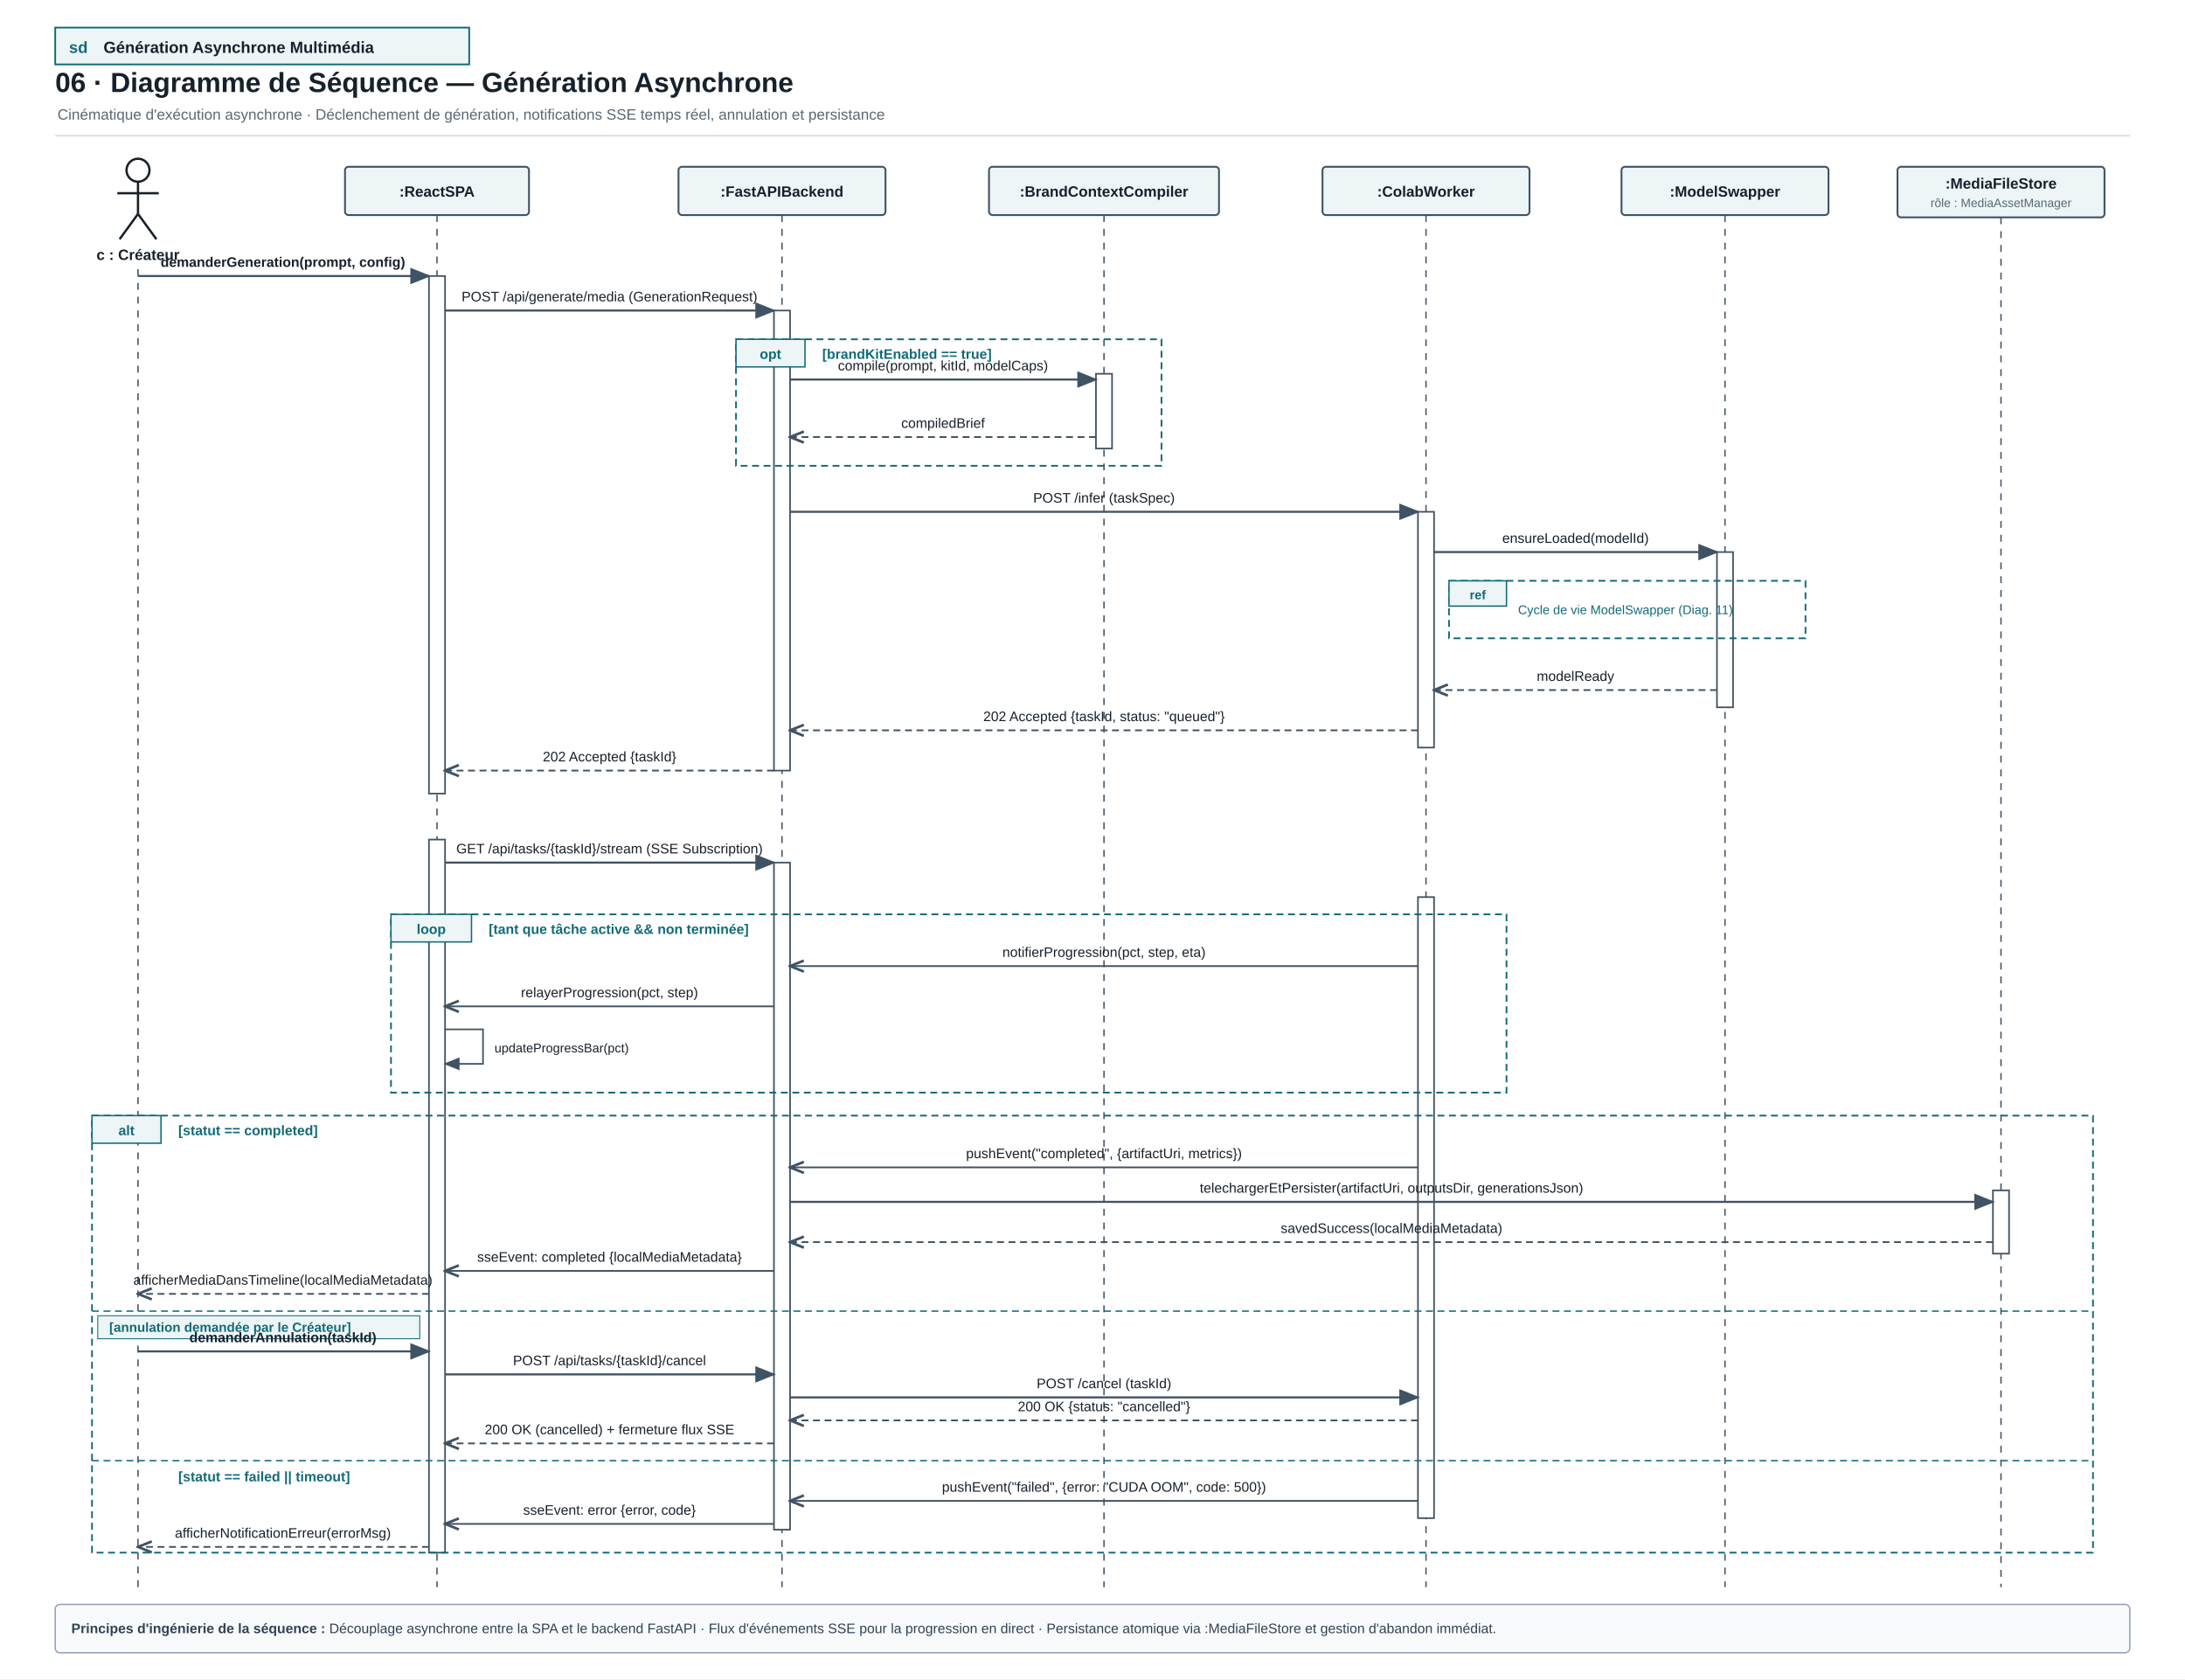
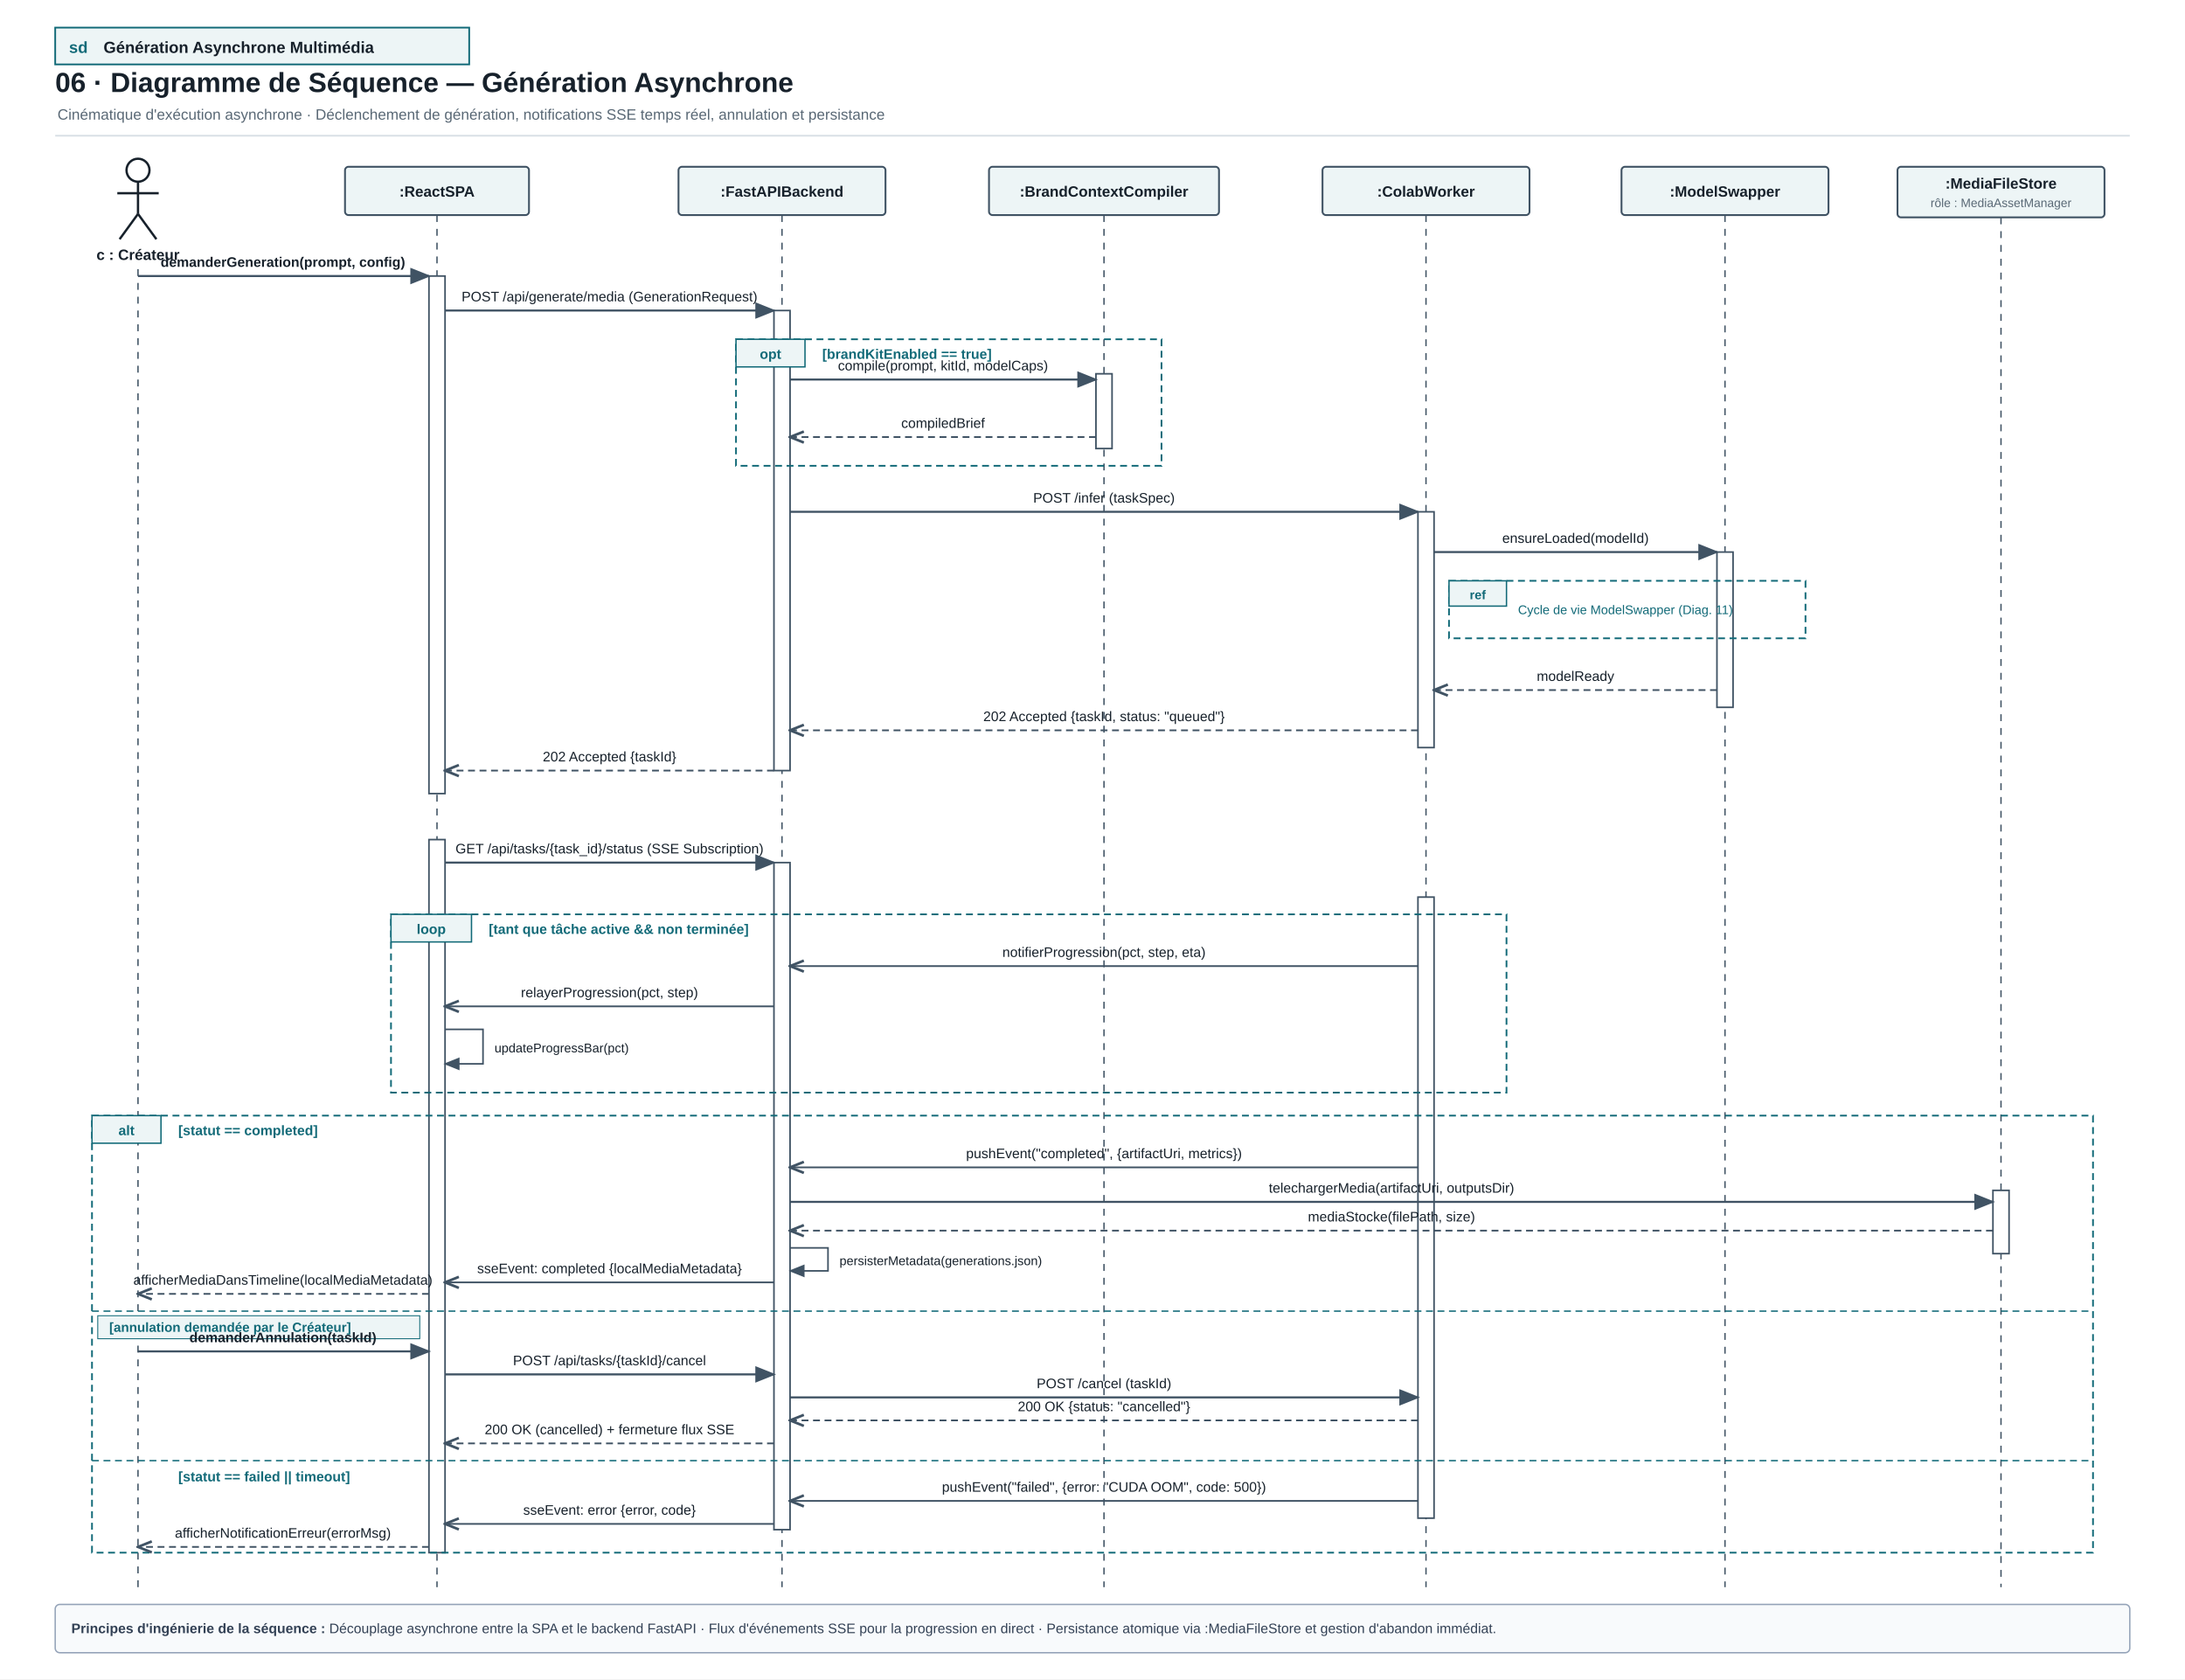
<svg xmlns="http://www.w3.org/2000/svg" width="1900" height="1460" viewBox="0 0 1900 1460">
  <defs>
    <marker id="arrow" markerWidth="10" markerHeight="8" refX="9" refY="4" orient="auto">
      <path d="M0 0 L10 4 L0 8 Z" fill="#405364" />
    </marker>
    <marker id="openArrow" markerWidth="10" markerHeight="8" refX="9" refY="4" orient="auto">
      <path d="M1 0.8 L9 4 L1 7.2" fill="none" stroke="#405364" stroke-width="1.5" />
    </marker>
  </defs>
  <rect x="0" y="0" width="100%" height="100%" fill="#FFFFFF" />
  <rect x="48" y="24" width="360" height="32" rx="0" fill="#EDF5F6" stroke="#126A78" stroke-width="1.5" />
  <text x="60" y="46" font-family="Arial, sans-serif" font-size="14" font-weight="700" fill="#126A78">sd</text>
  <text x="90" y="46" font-family="Arial, sans-serif" font-size="14" font-weight="600" fill="#17212B">Génération Asynchrone Multimédia</text>
  <text x="48" y="80" font-family="Arial, sans-serif" font-size="24" font-weight="700" fill="#17212B">06 · Diagramme de Séquence — Génération Asynchrone</text>
  <text x="50" y="104" font-family="Arial, sans-serif" font-size="13" fill="#596875">Cinématique d'exécution asynchrone · Déclenchement de génération, notifications SSE temps réel, annulation et persistance</text>
  <line x1="48" y1="118" x2="1852" y2="118" stroke="#D8E0E5" stroke-width="1.5" />
  <circle cx="120" cy="148" r="10" fill="#FFFFFF" stroke="#17212B" stroke-width="2" />
  <line x1="120" y1="158" x2="120" y2="186" stroke="#17212B" stroke-width="2" />
  <line x1="102" y1="168" x2="138" y2="168" stroke="#17212B" stroke-width="2" />
  <line x1="120" y1="186" x2="104" y2="208" stroke="#17212B" stroke-width="2" />
  <line x1="120" y1="186" x2="136" y2="208" stroke="#17212B" stroke-width="2" />
  <text x="120" y="226" text-anchor="middle" font-family="Arial, sans-serif" font-size="13" font-weight="600" fill="#17212B">c : Créateur</text>
  <line x1="120" y1="234" x2="120" y2="1380" stroke="#405364" stroke-width="1.2" stroke-dasharray="6 6" />
  <rect x="300" y="145" width="160" height="42" rx="3" fill="#EDF5F6" stroke="#405364" stroke-width="1.6" />
  <text x="380" y="171" text-anchor="middle" font-family="Arial, sans-serif" font-size="13" font-weight="600" fill="#17212B">:ReactSPA</text>
  <line x1="380" y1="187" x2="380" y2="1380" stroke="#405364" stroke-width="1.2" stroke-dasharray="6 6" />
  <rect x="590" y="145" width="180" height="42" rx="3" fill="#EDF5F6" stroke="#405364" stroke-width="1.6" />
  <text x="680" y="171" text-anchor="middle" font-family="Arial, sans-serif" font-size="13" font-weight="600" fill="#17212B">:FastAPIBackend</text>
  <line x1="680" y1="187" x2="680" y2="1380" stroke="#405364" stroke-width="1.2" stroke-dasharray="6 6" />
  <rect x="860" y="145" width="200" height="42" rx="3" fill="#EDF5F6" stroke="#405364" stroke-width="1.6" />
  <text x="960" y="171" text-anchor="middle" font-family="Arial, sans-serif" font-size="13" font-weight="600" fill="#17212B">:BrandContextCompiler</text>
  <line x1="960" y1="187" x2="960" y2="1380" stroke="#405364" stroke-width="1.2" stroke-dasharray="6 6" />
  <rect x="1150" y="145" width="180" height="42" rx="3" fill="#EDF5F6" stroke="#405364" stroke-width="1.6" />
  <text x="1240" y="171" text-anchor="middle" font-family="Arial, sans-serif" font-size="13" font-weight="600" fill="#17212B">:ColabWorker</text>
  <line x1="1240" y1="187" x2="1240" y2="1380" stroke="#405364" stroke-width="1.2" stroke-dasharray="6 6" />
  <rect x="1410" y="145" width="180" height="42" rx="3" fill="#EDF5F6" stroke="#405364" stroke-width="1.6" />
  <text x="1500" y="171" text-anchor="middle" font-family="Arial, sans-serif" font-size="13" font-weight="600" fill="#17212B">:ModelSwapper</text>
  <line x1="1500" y1="187" x2="1500" y2="1380" stroke="#405364" stroke-width="1.2" stroke-dasharray="6 6" />
  <rect x="1650" y="145" width="180" height="44" rx="3" fill="#EDF5F6" stroke="#405364" stroke-width="1.6" />
  <text x="1740" y="164" text-anchor="middle" font-family="Arial, sans-serif" font-size="13" font-weight="600" fill="#17212B">:MediaFileStore</text>
  <text x="1740" y="180" text-anchor="middle" font-family="Arial, sans-serif" font-size="10.5" fill="#596875">rôle : MediaAssetManager</text>
  <line x1="1740" y1="189" x2="1740" y2="1380" stroke="#405364" stroke-width="1.2" stroke-dasharray="6 6" />
  <rect x="373" y="240" width="14" height="450" fill="#FFFFFF" stroke="#405364" stroke-width="1.4" />
  <rect x="373" y="730" width="14" height="620" fill="#FFFFFF" stroke="#405364" stroke-width="1.4" />
  <rect x="673" y="270" width="14" height="400" fill="#FFFFFF" stroke="#405364" stroke-width="1.4" />
  <rect x="673" y="750" width="14" height="580" fill="#FFFFFF" stroke="#405364" stroke-width="1.4" />
  <rect x="953" y="325" width="14" height="65" fill="#FFFFFF" stroke="#405364" stroke-width="1.4" />
  <rect x="1233" y="445" width="14" height="205" fill="#FFFFFF" stroke="#405364" stroke-width="1.4" />
  <rect x="1233" y="780" width="14" height="540" fill="#FFFFFF" stroke="#405364" stroke-width="1.4" />
  <rect x="1493" y="480" width="14" height="135" fill="#FFFFFF" stroke="#405364" stroke-width="1.4" />
  <rect x="1733" y="1035" width="14" height="55" fill="#FFFFFF" stroke="#405364" stroke-width="1.4" />
  <path d="M120 240 L373 240" fill="none" stroke="#405364" stroke-width="1.8" marker-end="url(#arrow)" />
  <text x="246" y="232" text-anchor="middle" font-family="Arial, sans-serif" font-size="12" font-weight="600" fill="#17212B">demanderGeneration(prompt, config)</text>
  <path d="M387 270 L673 270" fill="none" stroke="#405364" stroke-width="1.8" marker-end="url(#arrow)" />
  <text x="530" y="262" text-anchor="middle" font-family="Arial, sans-serif" font-size="12" font-weight="500" fill="#17212B">POST /api/generate/media (GenerationRequest)</text>
  <rect x="640" y="295" width="370" height="110" rx="0" fill="none" stroke="#126A78" stroke-width="1.5" stroke-dasharray="6 4" />
  <rect x="640" y="295" width="60" height="24" rx="0" fill="#EDF5F6" stroke="#126A78" stroke-width="1.2" />
  <text x="670" y="312" text-anchor="middle" font-family="Arial, sans-serif" font-size="12" font-weight="700" fill="#126A78">opt</text>
  <text x="715" y="312" text-anchor="start" font-family="Arial, sans-serif" font-size="12" font-weight="600" fill="#126A78">[brandKitEnabled == true]</text>
  <path d="M687 330 L953 330" fill="none" stroke="#405364" stroke-width="1.8" marker-end="url(#arrow)" />
  <text x="820" y="322" text-anchor="middle" font-family="Arial, sans-serif" font-size="12" font-weight="400" fill="#17212B">compile(prompt, kitId, modelCaps)</text>
  <path d="M953 380 L687 380" fill="none" stroke="#405364" stroke-width="1.5" stroke-dasharray="6 4" marker-end="url(#openArrow)" />
  <text x="820" y="372" text-anchor="middle" font-family="Arial, sans-serif" font-size="12" font-weight="400" fill="#17212B">compiledBrief</text>
  <path d="M687 445 L1233 445" fill="none" stroke="#405364" stroke-width="1.8" marker-end="url(#arrow)" />
  <text x="960" y="437" text-anchor="middle" font-family="Arial, sans-serif" font-size="12" font-weight="500" fill="#17212B">POST /infer (taskSpec)</text>
  <path d="M1247 480 L1493 480" fill="none" stroke="#405364" stroke-width="1.8" marker-end="url(#arrow)" />
  <text x="1370" y="472" text-anchor="middle" font-family="Arial, sans-serif" font-size="12" font-weight="400" fill="#17212B">ensureLoaded(modelId)</text>
  <rect x="1260" y="505" width="310" height="50" rx="0" fill="none" stroke="#126A78" stroke-width="1.5" stroke-dasharray="6 4" />
  <rect x="1260" y="505" width="50" height="22" rx="0" fill="#EDF5F6" stroke="#126A78" stroke-width="1.2" />
  <text x="1285" y="521" text-anchor="middle" font-family="Arial, sans-serif" font-size="11" font-weight="700" fill="#126A78">ref</text>
  <text x="1320" y="534" text-anchor="start" font-family="Arial, sans-serif" font-size="11" font-weight="500" fill="#126A78">Cycle de vie ModelSwapper (Diag. 11)</text>
  <path d="M1493 600 L1247 600" fill="none" stroke="#405364" stroke-width="1.5" stroke-dasharray="6 4" marker-end="url(#openArrow)" />
  <text x="1370" y="592" text-anchor="middle" font-family="Arial, sans-serif" font-size="12" font-weight="400" fill="#17212B">modelReady</text>
  <path d="M1233 635 L687 635" fill="none" stroke="#405364" stroke-width="1.5" stroke-dasharray="6 4" marker-end="url(#openArrow)" />
  <text x="960" y="627" text-anchor="middle" font-family="Arial, sans-serif" font-size="12" font-weight="500" fill="#17212B">202 Accepted {taskId, status: "queued"}</text>
  <path d="M673 670 L387 670" fill="none" stroke="#405364" stroke-width="1.5" stroke-dasharray="6 4" marker-end="url(#openArrow)" />
  <text x="530" y="662" text-anchor="middle" font-family="Arial, sans-serif" font-size="12" font-weight="500" fill="#17212B">202 Accepted {taskId}</text>
  <path d="M387 750 L673 750" fill="none" stroke="#405364" stroke-width="1.8" marker-end="url(#arrow)" />
-   <text x="530" y="742" text-anchor="middle" font-family="Arial, sans-serif" font-size="12" font-weight="500" fill="#17212B">GET /api/tasks/{taskId}/stream (SSE Subscription)</text>
+   <text x="530" y="742" text-anchor="middle" font-family="Arial, sans-serif" font-size="12" font-weight="500" fill="#17212B">GET /api/tasks/{task_id}/status (SSE Subscription)</text>
  <rect x="340" y="795" width="970" height="155" rx="0" fill="none" stroke="#126A78" stroke-width="1.5" stroke-dasharray="6 4" />
  <rect x="340" y="795" width="70" height="24" rx="0" fill="#EDF5F6" stroke="#126A78" stroke-width="1.2" />
  <text x="375" y="812" text-anchor="middle" font-family="Arial, sans-serif" font-size="12" font-weight="700" fill="#126A78">loop</text>
  <text x="425" y="812" text-anchor="start" font-family="Arial, sans-serif" font-size="12" font-weight="600" fill="#126A78">[tant que tâche active &amp;&amp; non terminée]</text>
  <path d="M1233 840 L687 840" fill="none" stroke="#405364" stroke-width="1.5" marker-end="url(#openArrow)" />
  <text x="960" y="832" text-anchor="middle" font-family="Arial, sans-serif" font-size="12" font-weight="500" fill="#17212B">notifierProgression(pct, step, eta)</text>
  <path d="M673 875 L387 875" fill="none" stroke="#405364" stroke-width="1.5" marker-end="url(#openArrow)" />
  <text x="530" y="867" text-anchor="middle" font-family="Arial, sans-serif" font-size="12" font-weight="500" fill="#17212B">relayerProgression(pct, step)</text>
  <path d="M387 895 L420 895 L420 925 L387 925" fill="none" stroke="#405364" stroke-width="1.4" marker-end="url(#arrow)" />
  <text x="430" y="915" text-anchor="start" font-family="Arial, sans-serif" font-size="11" font-weight="400" fill="#17212B">updateProgressBar(pct)</text>
  <rect x="80" y="970" width="1740" height="380" rx="0" fill="none" stroke="#126A78" stroke-width="1.5" stroke-dasharray="6 4" />
  <rect x="80" y="970" width="60" height="24" rx="0" fill="#EDF5F6" stroke="#126A78" stroke-width="1.2" />
  <text x="110" y="987" text-anchor="middle" font-family="Arial, sans-serif" font-size="12" font-weight="700" fill="#126A78">alt</text>
  <text x="155" y="987" text-anchor="start" font-family="Arial, sans-serif" font-size="12" font-weight="700" fill="#126A78">[statut == completed]</text>
  <path d="M1233 1015 L687 1015" fill="none" stroke="#405364" stroke-width="1.5" marker-end="url(#openArrow)" />
  <text x="960" y="1007" text-anchor="middle" font-family="Arial, sans-serif" font-size="12" font-weight="400" fill="#17212B">pushEvent("completed", {artifactUri, metrics})</text>
  <path d="M687 1045 L1733 1045" fill="none" stroke="#405364" stroke-width="1.8" marker-end="url(#arrow)" />
-   <text x="1210" y="1037" text-anchor="middle" font-family="Arial, sans-serif" font-size="12" font-weight="500" fill="#17212B">telechargerEtPersister(artifactUri, outputsDir, generationsJson)</text>
-   <path d="M1733 1080 L687 1080" fill="none" stroke="#405364" stroke-width="1.5" stroke-dasharray="6 4" marker-end="url(#openArrow)" />
-   <text x="1210" y="1072" text-anchor="middle" font-family="Arial, sans-serif" font-size="12" font-weight="400" fill="#17212B">savedSuccess(localMediaMetadata)</text>
-   <path d="M673 1105 L387 1105" fill="none" stroke="#405364" stroke-width="1.5" marker-end="url(#openArrow)" />
-   <text x="530" y="1097" text-anchor="middle" font-family="Arial, sans-serif" font-size="12" font-weight="500" fill="#17212B">sseEvent: completed {localMediaMetadata}</text>
+   <text x="1210" y="1037" text-anchor="middle" font-family="Arial, sans-serif" font-size="12" font-weight="500" fill="#17212B">telechargerMedia(artifactUri, outputsDir)</text>
+   <path d="M1733 1070 L687 1070" fill="none" stroke="#405364" stroke-width="1.5" stroke-dasharray="6 4" marker-end="url(#openArrow)" />
+   <text x="1210" y="1062" text-anchor="middle" font-family="Arial, sans-serif" font-size="12" font-weight="400" fill="#17212B">mediaStocke(filePath, size)</text>
+   <path d="M687 1085 L720 1085 L720 1105 L687 1105" fill="none" stroke="#405364" stroke-width="1.4" marker-end="url(#arrow)" />
+   <text x="730" y="1100" text-anchor="start" font-family="Arial, sans-serif" font-size="11" font-weight="400" fill="#17212B">persisterMetadata(generations.json)</text>
+   <path d="M673 1115 L387 1115" fill="none" stroke="#405364" stroke-width="1.5" marker-end="url(#openArrow)" />
+   <text x="530" y="1107" text-anchor="middle" font-family="Arial, sans-serif" font-size="12" font-weight="500" fill="#17212B">sseEvent: completed {localMediaMetadata}</text>
  <path d="M373 1125 L120 1125" fill="none" stroke="#405364" stroke-width="1.5" stroke-dasharray="6 4" marker-end="url(#openArrow)" />
  <text x="246" y="1117" text-anchor="middle" font-family="Arial, sans-serif" font-size="12" font-weight="400" fill="#17212B">afficherMediaDansTimeline(localMediaMetadata)</text>
  <line x1="80" y1="1140" x2="1820" y2="1140" stroke="#126A78" stroke-width="1.2" stroke-dasharray="6 4" />
  <rect x="85" y="1144" width="280" height="20" fill="#EDF5F6" stroke="#126A78" stroke-width="0.8" />
  <text x="95" y="1158" text-anchor="start" font-family="Arial, sans-serif" font-size="11.5" font-weight="700" fill="#126A78">[annulation demandée par le Créateur]</text>
  <path d="M120 1175 L373 1175" fill="none" stroke="#405364" stroke-width="1.8" marker-end="url(#arrow)" />
  <text x="246" y="1167" text-anchor="middle" font-family="Arial, sans-serif" font-size="12" font-weight="600" fill="#17212B">demanderAnnulation(taskId)</text>
  <path d="M387 1195 L673 1195" fill="none" stroke="#405364" stroke-width="1.8" marker-end="url(#arrow)" />
  <text x="530" y="1187" text-anchor="middle" font-family="Arial, sans-serif" font-size="12" font-weight="400" fill="#17212B">POST /api/tasks/{taskId}/cancel</text>
  <path d="M687 1215 L1233 1215" fill="none" stroke="#405364" stroke-width="1.8" marker-end="url(#arrow)" />
  <text x="960" y="1207" text-anchor="middle" font-family="Arial, sans-serif" font-size="12" font-weight="400" fill="#17212B">POST /cancel (taskId)</text>
  <path d="M1233 1235 L687 1235" fill="none" stroke="#405364" stroke-width="1.5" stroke-dasharray="6 4" marker-end="url(#openArrow)" />
  <text x="960" y="1227" text-anchor="middle" font-family="Arial, sans-serif" font-size="12" font-weight="400" fill="#17212B">200 OK {status: "cancelled"}</text>
  <path d="M673 1255 L387 1255" fill="none" stroke="#405364" stroke-width="1.5" stroke-dasharray="6 4" marker-end="url(#openArrow)" />
  <text x="530" y="1247" text-anchor="middle" font-family="Arial, sans-serif" font-size="12" font-weight="400" fill="#17212B">200 OK (cancelled) + fermeture flux SSE</text>
  <line x1="80" y1="1270" x2="1820" y2="1270" stroke="#126A78" stroke-width="1.2" stroke-dasharray="6 4" />
  <text x="155" y="1288" text-anchor="start" font-family="Arial, sans-serif" font-size="12" font-weight="700" fill="#126A78">[statut == failed || timeout]</text>
  <path d="M1233 1305 L687 1305" fill="none" stroke="#405364" stroke-width="1.5" marker-end="url(#openArrow)" />
  <text x="960" y="1297" text-anchor="middle" font-family="Arial, sans-serif" font-size="12" font-weight="400" fill="#17212B">pushEvent("failed", {error: "CUDA OOM", code: 500})</text>
  <path d="M673 1325 L387 1325" fill="none" stroke="#405364" stroke-width="1.5" marker-end="url(#openArrow)" />
  <text x="530" y="1317" text-anchor="middle" font-family="Arial, sans-serif" font-size="12" font-weight="400" fill="#17212B">sseEvent: error {error, code}</text>
  <path d="M373 1345 L120 1345" fill="none" stroke="#405364" stroke-width="1.5" stroke-dasharray="6 4" marker-end="url(#openArrow)" />
  <text x="246" y="1337" text-anchor="middle" font-family="Arial, sans-serif" font-size="12" font-weight="400" fill="#17212B">afficherNotificationErreur(errorMsg)</text>
  <rect x="48" y="1395" width="1804" height="42" rx="4" fill="#F8FAFC" stroke="#94A3B8" stroke-width="1.2" />
  <text x="62" y="1420" font-family="Arial, sans-serif" font-size="12" fill="#334155">
    <tspan font-weight="700">Principes d'ingénierie de la séquence : </tspan>
  Découplage asynchrone entre la SPA et le backend FastAPI · Flux d'événements SSE pour la progression en direct · Persistance atomique via :MediaFileStore et gestion d'abandon immédiat.
</text>
</svg>
